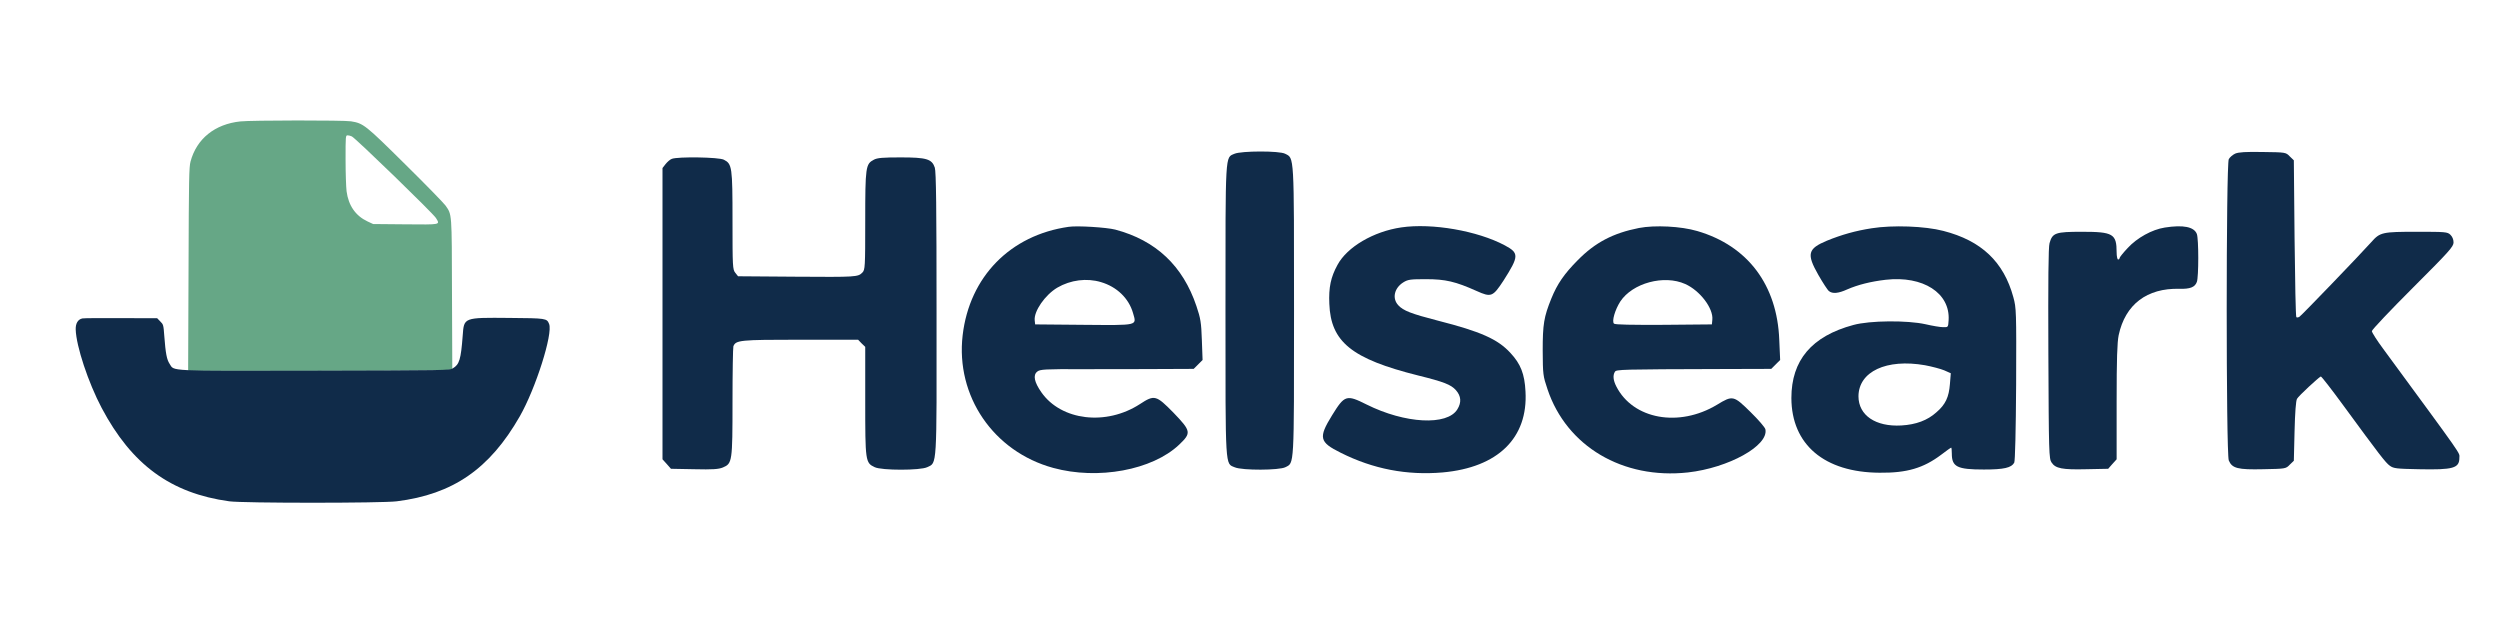
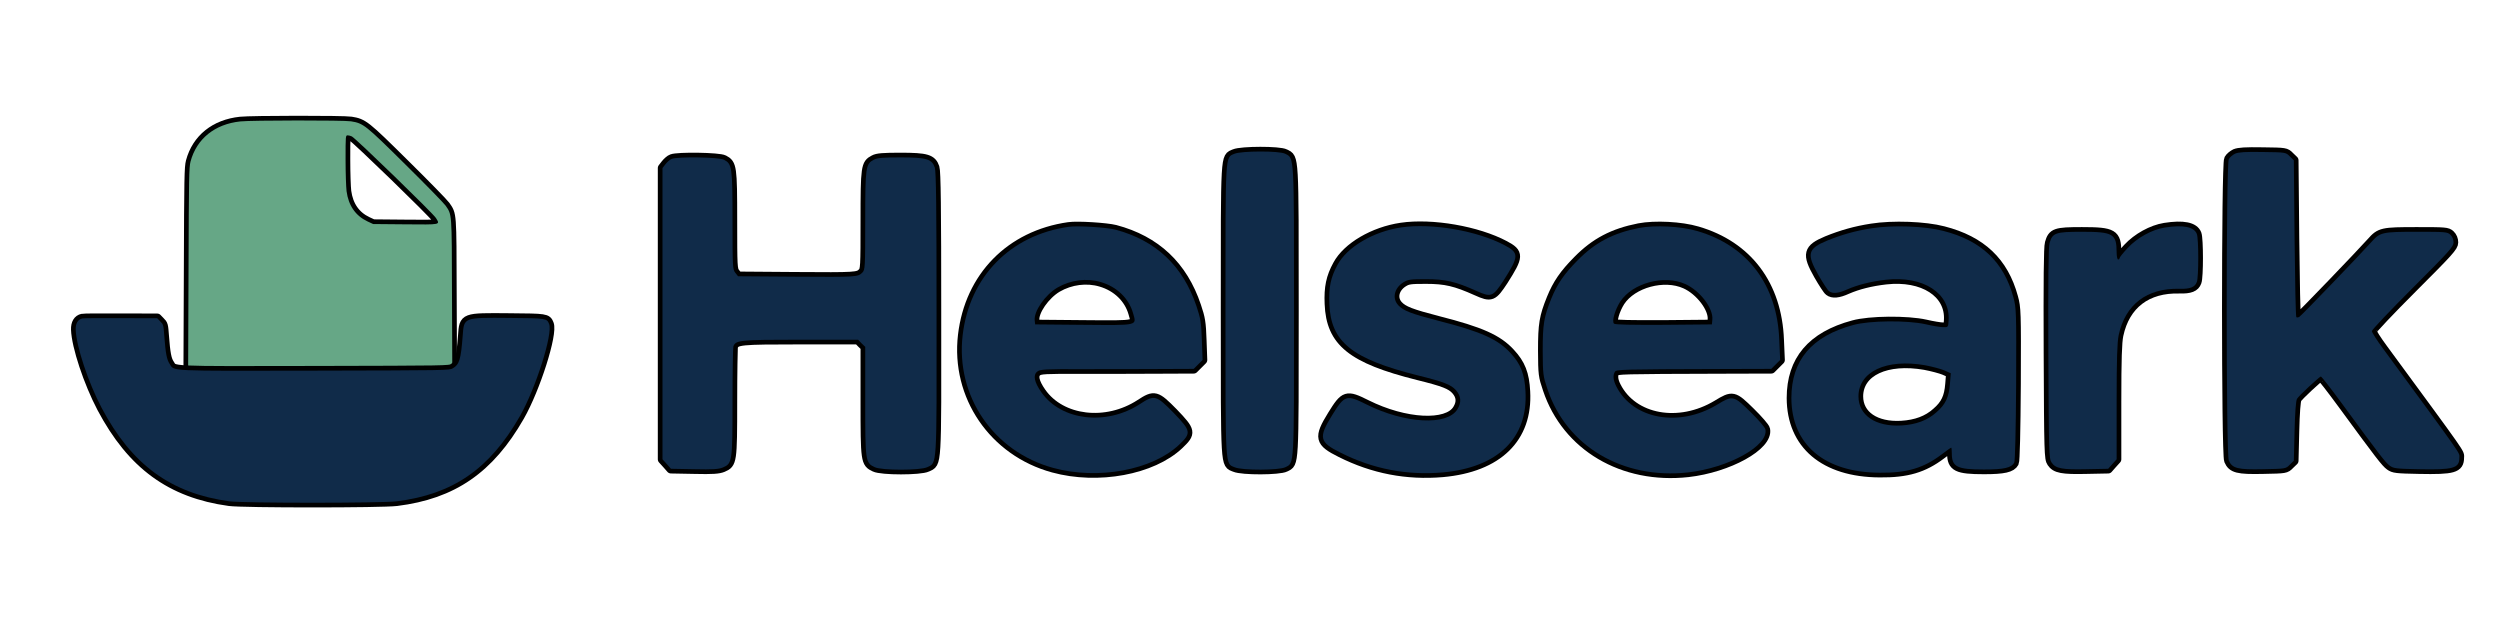
<svg xmlns="http://www.w3.org/2000/svg" viewBox="0 0 1600 400" width="1600" height="400" role="img" aria-labelledby="title">
  <g transform="translate(48 77) scale(0.6413502)">
    <g transform="translate(-204 -171)">
      <g transform="translate(0,724) scale(0.1,-0.1)" fill="#66A786" stroke="none">
-         <path d="M3690 5519 c-255 -27 -436 -173 -497 -400 -15 -58 -17 -160 -20 -1076 l-4 -1013 1283 0 c800 0 1296 4 1318 10 l35 10 -3 747 c-2 824 0 789 -65 883 -18 25 -198 210 -402 411 -399 395 -417 409 -541 429 -70 12 -995 11 -1104 -1z m1113 -150 c43 -23 809 -766 839 -814 42 -69 54 -66 -304 -63 l-323 3 -56 26 c-119 56 -190 158 -209 301 -5 40 -10 182 -10 316 0 238 0 242 21 242 11 0 30 -5 42 -11z" />
+         <path stroke="#000000" stroke-width="93.55" stroke-linejoin="round" paint-order="stroke fill" d="M3690 5519 c-255 -27 -436 -173 -497 -400 -15 -58 -17 -160 -20 -1076 l-4 -1013 1283 0 c800 0 1296 4 1318 10 l35 10 -3 747 c-2 824 0 789 -65 883 -18 25 -198 210 -402 411 -399 395 -417 409 -541 429 -70 12 -995 11 -1104 -1z m1113 -150 c43 -23 809 -766 839 -814 42 -69 54 -66 -304 -63 l-323 3 -56 26 c-119 56 -190 158 -209 301 -5 40 -10 182 -10 316 0 238 0 242 21 242 11 0 30 -5 42 -11z" />
      </g>
      <g transform="translate(0,724) scale(0.1,-0.1)" fill="#102B49" stroke="none">
-         <path d="M2114 3553 c-45 -9 -69 -50 -67 -111 5 -166 125 -528 259 -782 300 -567 690 -852 1274 -932 136 -19 1521 -19 1670 0 562 70 928 323 1228 847 159 278 333 826 293 923 -23 56 -27 57 -396 60 -458 4 -453 6 -466 -175 -18 -239 -33 -290 -99 -328 -35 -20 -51 -20 -1375 -23 -1501 -3 -1401 -7 -1451 68 -28 42 -40 104 -53 278 -8 109 -9 115 -40 145 l-31 32 -363 1 c-199 1 -372 0 -383 -3z" />
+         <path stroke="#000000" stroke-width="93.55" stroke-linejoin="round" paint-order="stroke fill" d="M2114 3553 c-45 -9 -69 -50 -67 -111 5 -166 125 -528 259 -782 300 -567 690 -852 1274 -932 136 -19 1521 -19 1670 0 562 70 928 323 1228 847 159 278 333 826 293 923 -23 56 -27 57 -396 60 -458 4 -453 6 -466 -175 -18 -239 -33 -290 -99 -328 -35 -20 -51 -20 -1375 -23 -1501 -3 -1401 -7 -1451 68 -28 42 -40 104 -53 278 -8 109 -9 115 -40 145 l-31 32 -363 1 c-199 1 -372 0 -383 -3z" />
      </g>
    </g>
  </g>
  <g transform="translate(424 97) scale(0.9334416)">
    <g transform="translate(-746 -271)">
      <g transform="translate(0,724) scale(0.1,-0.1)" fill="#102B49" stroke="none">
-         <path d="M11382 4515 c-65 -28 -62 20 -62 -1075 0 -1099 -3 -1047 64 -1075 51 -22 305 -21 347 1 61 31 59 -10 59 1068 0 1087 2 1049 -61 1081 -39 21 -300 20 -347 0z" />
-         <path d="M18243 4516 c-17 -8 -37 -25 -44 -38 -19 -34 -19 -2021 0 -2066 23 -54 61 -64 236 -60 154 3 155 3 182 31 l28 27 5 203 c3 125 9 210 17 222 10 19 147 146 163 153 4 1 72 -86 151 -194 254 -347 293 -397 322 -418 26 -19 46 -21 199 -24 237 -5 278 7 278 79 0 38 39 -18 -522 746 -43 58 -78 113 -78 122 0 9 126 142 280 296 251 251 280 283 280 312 0 20 -8 40 -22 53 -20 19 -34 20 -230 20 -237 0 -252 -3 -312 -71 -78 -87 -479 -504 -493 -512 -8 -5 -18 -6 -21 -2 -4 4 -9 247 -12 541 l-5 534 -28 27 c-27 28 -28 28 -185 30 -118 2 -165 -1 -189 -11z" />
-         <path d="M7524 4480 c-12 -4 -31 -21 -43 -36 l-21 -27 0 -998 0 -999 29 -32 29 -33 160 -3 c126 -3 167 0 196 12 64 27 66 38 66 450 0 200 3 372 6 381 17 42 43 45 459 45 l396 0 24 -25 25 -24 0 -372 c0 -413 1 -423 65 -453 47 -23 313 -23 360 0 68 32 65 -14 64 1057 0 718 -3 971 -12 997 -20 59 -56 70 -235 70 -119 0 -160 -3 -183 -16 -56 -29 -59 -49 -59 -419 0 -320 -1 -336 -20 -355 -30 -30 -40 -31 -458 -28 l-394 3 -19 24 c-18 22 -19 43 -19 357 0 369 -3 389 -59 418 -33 18 -317 22 -357 6z" />
-         <path d="M10245 4014 c-401 -57 -680 -343 -727 -743 -49 -417 211 -798 621 -910 307 -84 679 -15 863 159 85 81 83 93 -39 220 -118 120 -130 124 -229 59 -232 -151 -540 -114 -676 80 -49 70 -59 118 -29 142 19 16 50 18 319 17 163 0 400 0 525 1 l229 1 30 30 31 31 -5 137 c-4 120 -9 149 -37 232 -93 277 -278 451 -557 525 -58 15 -260 28 -319 19z m221 -379 c109 -32 191 -111 220 -212 25 -88 42 -84 -340 -81 l-331 3 -3 27 c-7 63 71 175 155 225 91 53 202 67 299 38z" />
-         <path d="M12525 4010 c-190 -28 -371 -134 -437 -257 -46 -84 -61 -154 -56 -267 10 -261 153 -377 608 -491 178 -44 226 -63 260 -101 36 -41 39 -84 10 -131 -69 -114 -359 -99 -623 33 -138 69 -150 65 -236 -74 -95 -154 -88 -184 59 -257 223 -112 454 -156 699 -135 379 34 586 236 568 555 -6 120 -33 189 -103 264 -87 95 -205 147 -495 221 -186 48 -240 69 -274 106 -44 47 -28 118 34 157 32 20 49 22 156 22 133 0 202 -16 347 -81 100 -45 111 -40 184 71 107 168 108 189 9 242 -188 100 -499 154 -710 123z" />
-         <path d="M14155 4006 c-177 -35 -300 -99 -420 -221 -93 -94 -140 -162 -181 -263 -51 -126 -59 -176 -59 -357 1 -164 2 -173 33 -265 131 -391 516 -619 963 -570 277 31 553 183 531 295 -2 13 -48 66 -102 119 -116 114 -122 116 -230 50 -261 -157 -575 -100 -690 125 -22 43 -25 77 -10 101 10 16 35 17 738 19 l334 1 30 30 31 31 -6 137 c-14 377 -216 646 -562 747 -111 33 -291 42 -400 21z m317 -384 c101 -45 194 -167 186 -245 l-3 -32 -329 -3 c-224 -1 -333 1 -342 8 -17 15 7 96 43 152 84 127 300 185 445 120z" />
-         <path d="M15750 4004 c-110 -17 -205 -44 -306 -85 -132 -55 -141 -91 -59 -235 31 -54 64 -105 73 -111 24 -19 64 -16 125 12 74 32 161 54 264 66 256 29 443 -91 431 -278 -3 -48 -3 -48 -38 -47 -19 0 -73 9 -120 20 -125 28 -383 26 -495 -5 -286 -77 -425 -242 -425 -501 1 -319 226 -510 605 -512 188 -2 301 32 423 124 35 27 65 48 68 48 2 0 4 -18 4 -41 0 -91 37 -109 220 -109 138 0 189 12 208 47 6 11 11 218 13 538 2 501 1 523 -19 596 -66 243 -219 388 -480 455 -125 33 -348 41 -492 18z m366 -939 c48 -9 108 -25 132 -35 l45 -20 -6 -74 c-7 -90 -30 -140 -93 -194 -61 -55 -139 -84 -240 -90 -177 -10 -294 70 -294 200 1 170 192 259 456 213z" />
-         <path d="M17760 4009 c-88 -14 -189 -70 -254 -140 -31 -33 -56 -64 -56 -70 0 -5 -4 -9 -10 -9 -5 0 -10 22 -10 49 0 127 -24 141 -238 141 -181 0 -202 -7 -222 -78 -8 -25 -10 -263 -8 -757 3 -683 4 -721 22 -747 27 -41 73 -50 239 -46 l149 3 29 33 29 32 0 393 c0 298 4 408 14 458 45 211 194 324 417 318 73 -2 106 11 119 47 13 33 13 295 0 329 -19 49 -93 64 -220 44z" />
+         <path stroke="#000000" stroke-width="64.28" stroke-linejoin="round" paint-order="stroke fill" d="M11382 4515 c-65 -28 -62 20 -62 -1075 0 -1099 -3 -1047 64 -1075 51 -22 305 -21 347 1 61 31 59 -10 59 1068 0 1087 2 1049 -61 1081 -39 21 -300 20 -347 0z" />
+         <path stroke="#000000" stroke-width="64.28" stroke-linejoin="round" paint-order="stroke fill" d="M18243 4516 c-17 -8 -37 -25 -44 -38 -19 -34 -19 -2021 0 -2066 23 -54 61 -64 236 -60 154 3 155 3 182 31 l28 27 5 203 c3 125 9 210 17 222 10 19 147 146 163 153 4 1 72 -86 151 -194 254 -347 293 -397 322 -418 26 -19 46 -21 199 -24 237 -5 278 7 278 79 0 38 39 -18 -522 746 -43 58 -78 113 -78 122 0 9 126 142 280 296 251 251 280 283 280 312 0 20 -8 40 -22 53 -20 19 -34 20 -230 20 -237 0 -252 -3 -312 -71 -78 -87 -479 -504 -493 -512 -8 -5 -18 -6 -21 -2 -4 4 -9 247 -12 541 l-5 534 -28 27 c-27 28 -28 28 -185 30 -118 2 -165 -1 -189 -11z" />
+         <path stroke="#000000" stroke-width="64.28" stroke-linejoin="round" paint-order="stroke fill" d="M7524 4480 c-12 -4 -31 -21 -43 -36 l-21 -27 0 -998 0 -999 29 -32 29 -33 160 -3 c126 -3 167 0 196 12 64 27 66 38 66 450 0 200 3 372 6 381 17 42 43 45 459 45 l396 0 24 -25 25 -24 0 -372 c0 -413 1 -423 65 -453 47 -23 313 -23 360 0 68 32 65 -14 64 1057 0 718 -3 971 -12 997 -20 59 -56 70 -235 70 -119 0 -160 -3 -183 -16 -56 -29 -59 -49 -59 -419 0 -320 -1 -336 -20 -355 -30 -30 -40 -31 -458 -28 l-394 3 -19 24 c-18 22 -19 43 -19 357 0 369 -3 389 -59 418 -33 18 -317 22 -357 6z" />
+         <path stroke="#000000" stroke-width="64.28" stroke-linejoin="round" paint-order="stroke fill" d="M10245 4014 c-401 -57 -680 -343 -727 -743 -49 -417 211 -798 621 -910 307 -84 679 -15 863 159 85 81 83 93 -39 220 -118 120 -130 124 -229 59 -232 -151 -540 -114 -676 80 -49 70 -59 118 -29 142 19 16 50 18 319 17 163 0 400 0 525 1 l229 1 30 30 31 31 -5 137 c-4 120 -9 149 -37 232 -93 277 -278 451 -557 525 -58 15 -260 28 -319 19z m221 -379 c109 -32 191 -111 220 -212 25 -88 42 -84 -340 -81 l-331 3 -3 27 c-7 63 71 175 155 225 91 53 202 67 299 38z" />
+         <path stroke="#000000" stroke-width="64.28" stroke-linejoin="round" paint-order="stroke fill" d="M12525 4010 c-190 -28 -371 -134 -437 -257 -46 -84 -61 -154 -56 -267 10 -261 153 -377 608 -491 178 -44 226 -63 260 -101 36 -41 39 -84 10 -131 -69 -114 -359 -99 -623 33 -138 69 -150 65 -236 -74 -95 -154 -88 -184 59 -257 223 -112 454 -156 699 -135 379 34 586 236 568 555 -6 120 -33 189 -103 264 -87 95 -205 147 -495 221 -186 48 -240 69 -274 106 -44 47 -28 118 34 157 32 20 49 22 156 22 133 0 202 -16 347 -81 100 -45 111 -40 184 71 107 168 108 189 9 242 -188 100 -499 154 -710 123z" />
+         <path stroke="#000000" stroke-width="64.28" stroke-linejoin="round" paint-order="stroke fill" d="M14155 4006 c-177 -35 -300 -99 -420 -221 -93 -94 -140 -162 -181 -263 -51 -126 -59 -176 -59 -357 1 -164 2 -173 33 -265 131 -391 516 -619 963 -570 277 31 553 183 531 295 -2 13 -48 66 -102 119 -116 114 -122 116 -230 50 -261 -157 -575 -100 -690 125 -22 43 -25 77 -10 101 10 16 35 17 738 19 l334 1 30 30 31 31 -6 137 c-14 377 -216 646 -562 747 -111 33 -291 42 -400 21z m317 -384 c101 -45 194 -167 186 -245 l-3 -32 -329 -3 c-224 -1 -333 1 -342 8 -17 15 7 96 43 152 84 127 300 185 445 120z" />
+         <path stroke="#000000" stroke-width="64.28" stroke-linejoin="round" paint-order="stroke fill" d="M15750 4004 c-110 -17 -205 -44 -306 -85 -132 -55 -141 -91 -59 -235 31 -54 64 -105 73 -111 24 -19 64 -16 125 12 74 32 161 54 264 66 256 29 443 -91 431 -278 -3 -48 -3 -48 -38 -47 -19 0 -73 9 -120 20 -125 28 -383 26 -495 -5 -286 -77 -425 -242 -425 -501 1 -319 226 -510 605 -512 188 -2 301 32 423 124 35 27 65 48 68 48 2 0 4 -18 4 -41 0 -91 37 -109 220 -109 138 0 189 12 208 47 6 11 11 218 13 538 2 501 1 523 -19 596 -66 243 -219 388 -480 455 -125 33 -348 41 -492 18z m366 -939 c48 -9 108 -25 132 -35 l45 -20 -6 -74 c-7 -90 -30 -140 -93 -194 -61 -55 -139 -84 -240 -90 -177 -10 -294 70 -294 200 1 170 192 259 456 213z" />
+         <path stroke="#000000" stroke-width="64.28" stroke-linejoin="round" paint-order="stroke fill" d="M17760 4009 c-88 -14 -189 -70 -254 -140 -31 -33 -56 -64 -56 -70 0 -5 -4 -9 -10 -9 -5 0 -10 22 -10 49 0 127 -24 141 -238 141 -181 0 -202 -7 -222 -78 -8 -25 -10 -263 -8 -757 3 -683 4 -721 22 -747 27 -41 73 -50 239 -46 l149 3 29 33 29 32 0 393 c0 298 4 408 14 458 45 211 194 324 417 318 73 -2 106 11 119 47 13 33 13 295 0 329 -19 49 -93 64 -220 44z" />
      </g>
    </g>
  </g>
</svg>
